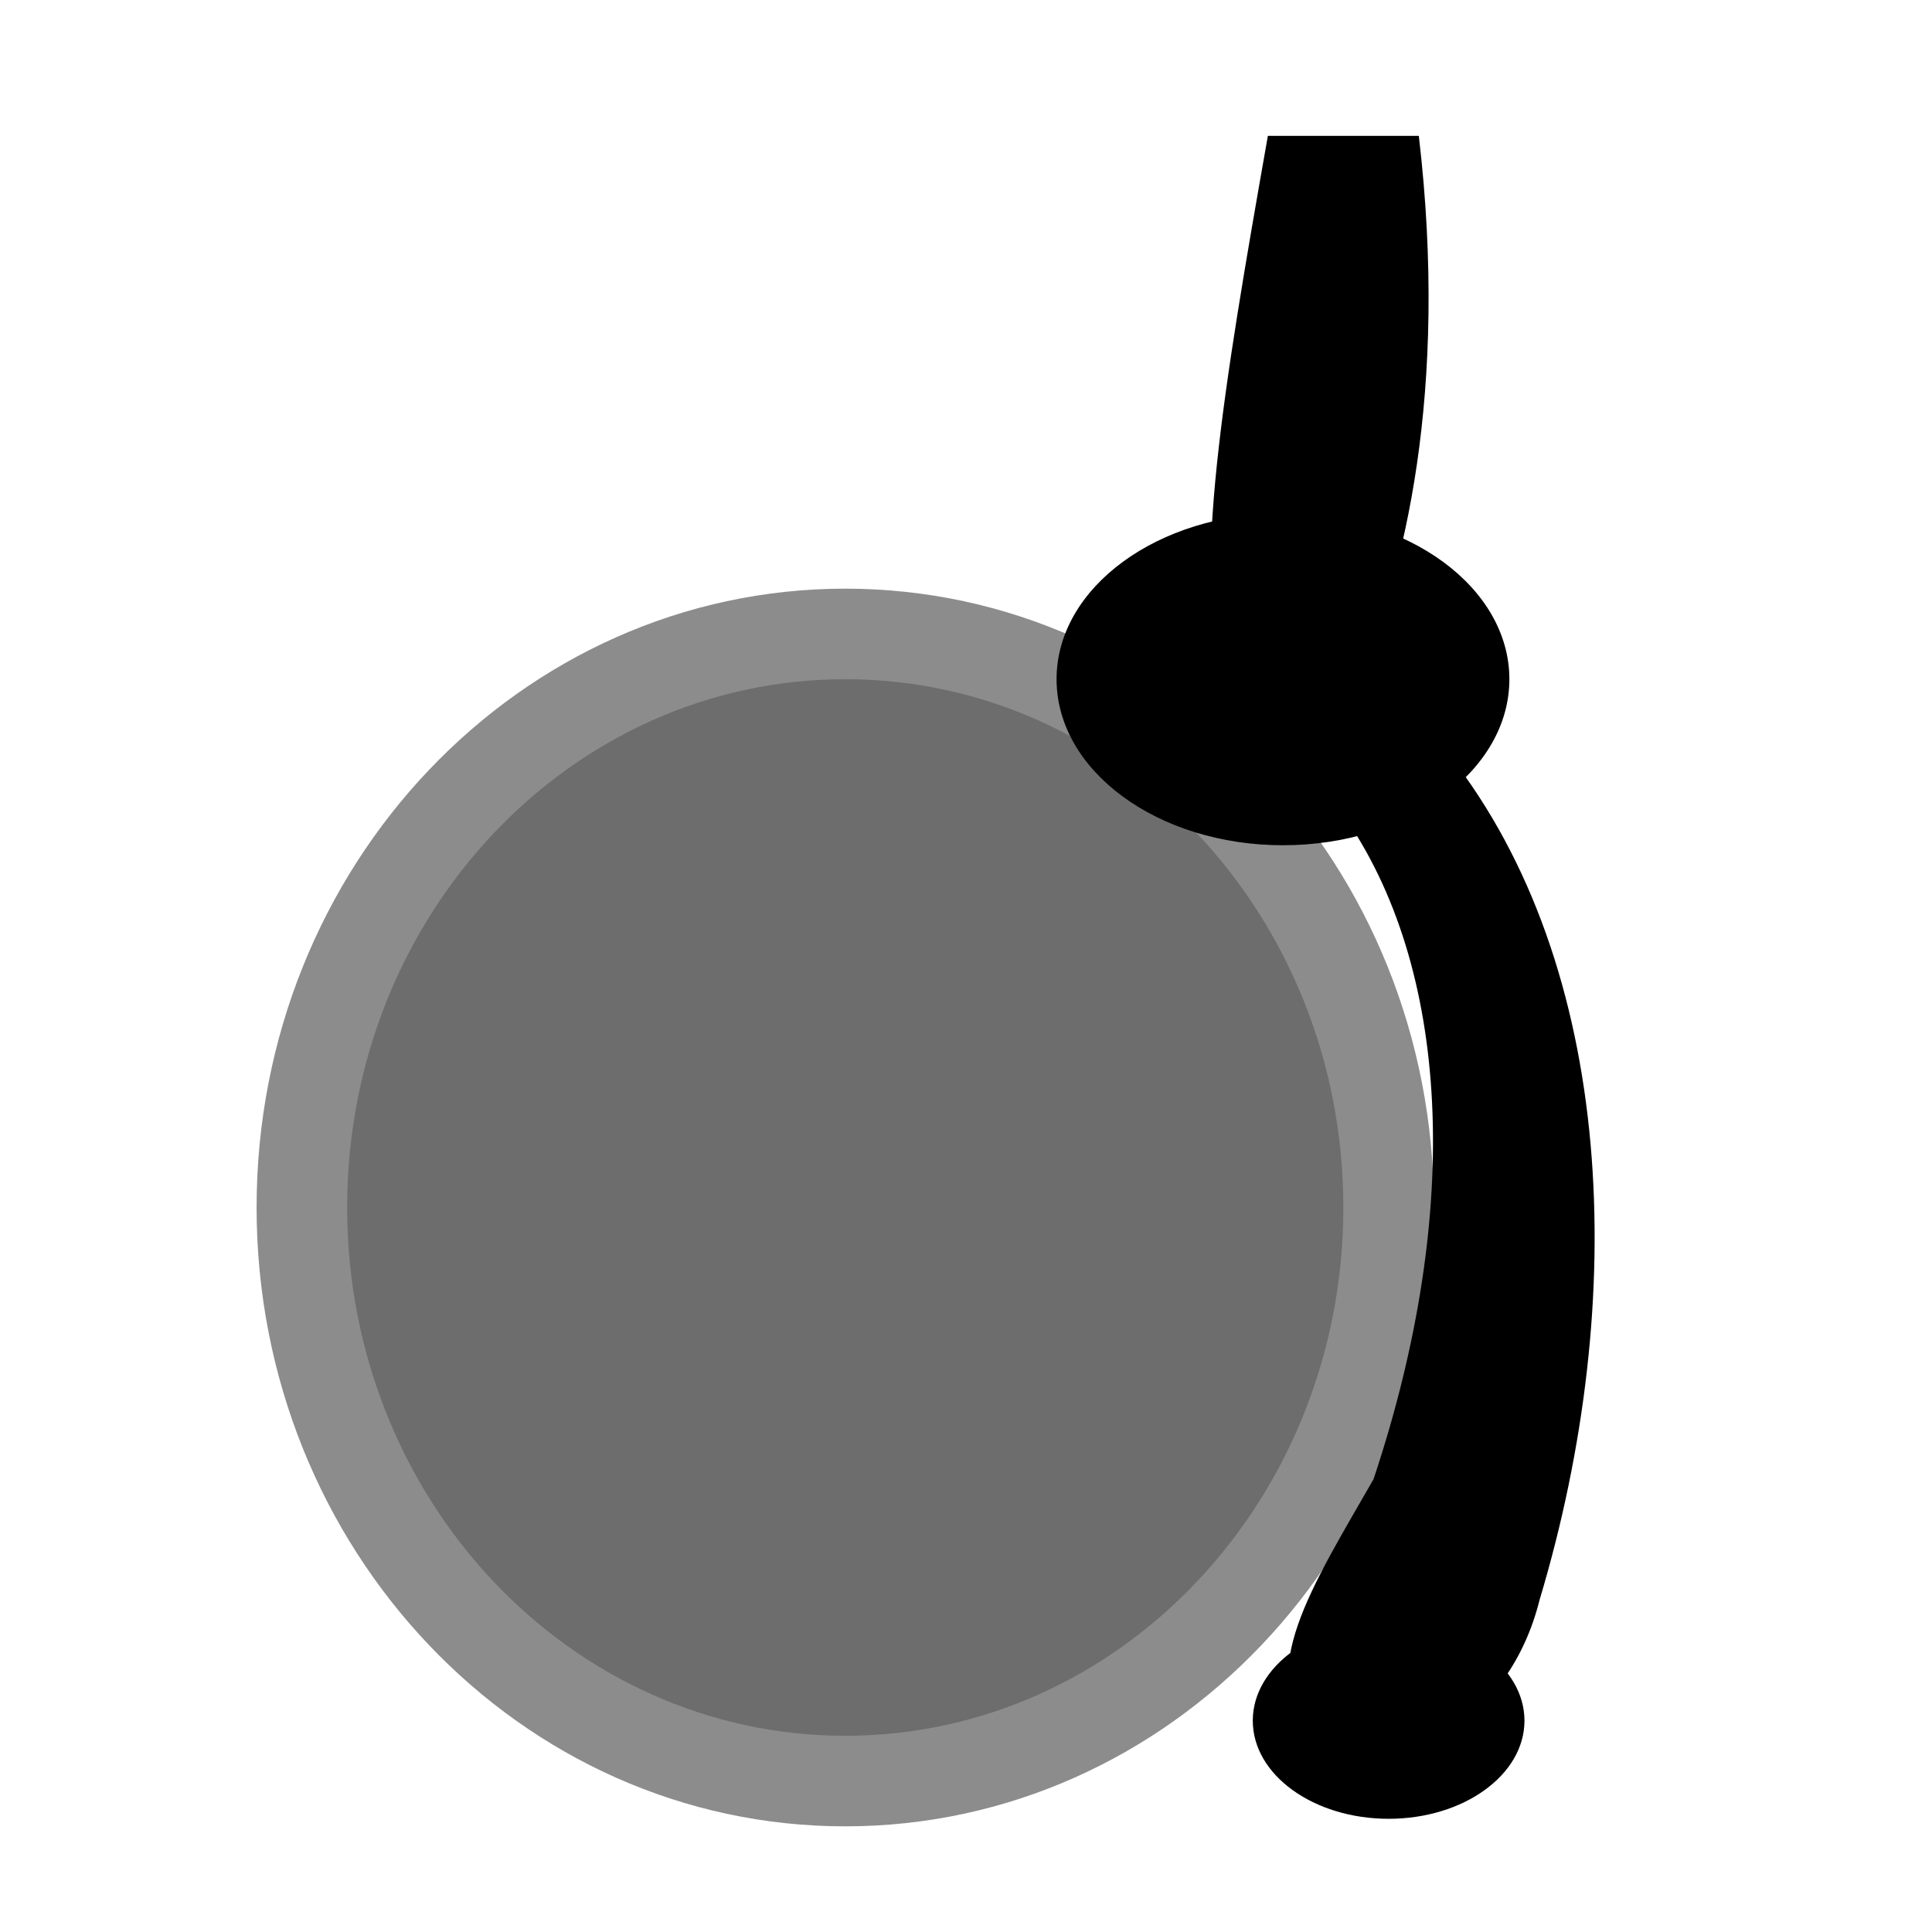
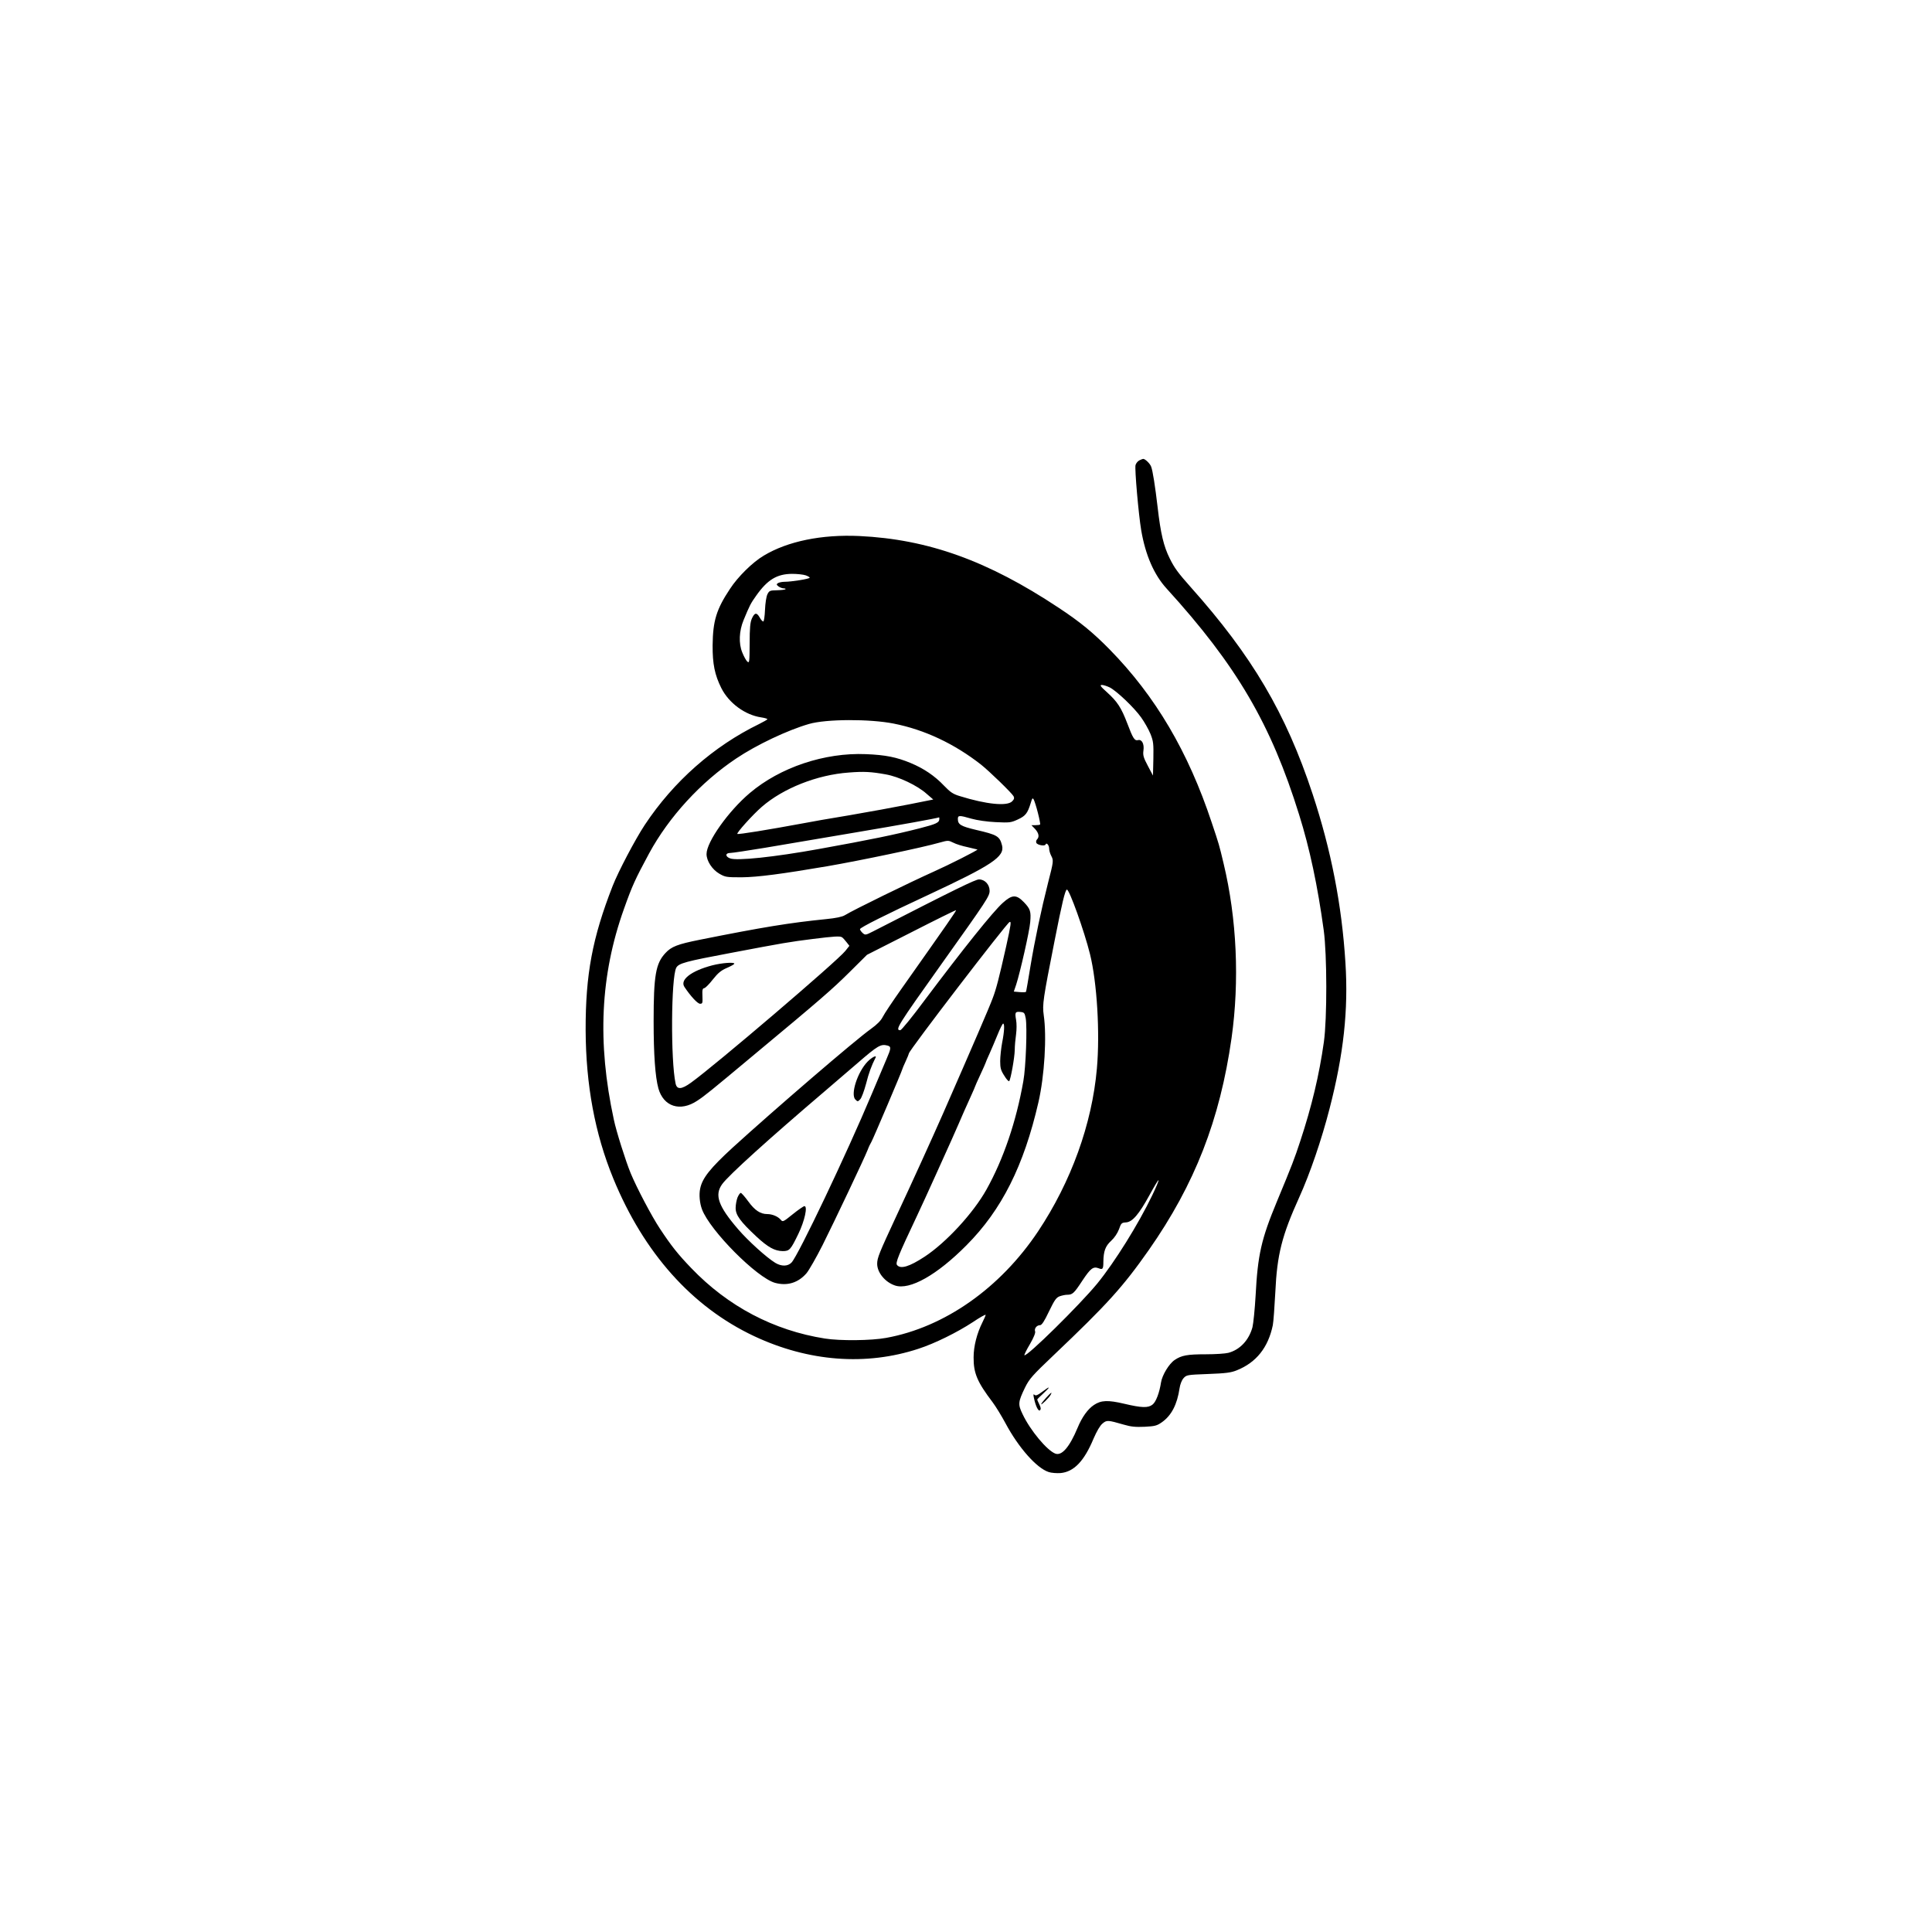
- <svg xmlns="http://www.w3.org/2000/svg" width="200" height="200" viewBox="0 0 256 256">
-   <ellipse fill="currentColor" fill-opacity="0.45" cx="112" cy="160" rx="78" ry="82" />
-   <ellipse fill="currentColor" fill-opacity="0.22" cx="112" cy="160" rx="66" ry="70" />
-   <ellipse fill="currentColor" cx="170" cy="90" rx="30" ry="22" />
-   <path fill="currentColor" d="M 192 100 C 214 128 216 172 204 212 C 200 228 186 236 174 230 C 166 222 174 210 182 196 C 194 160 192 128 178 108 C 174 100 184 95 192 100 Z" />
-   <ellipse fill="currentColor" cx="184" cy="228" rx="18" ry="13" />
-   <path fill="currentColor" d="M 168 18 L 188 18 C 192 52 186 76 180 90 L 162 90 C 158 76 162 52 168 18 Z" />
+ <svg xmlns="http://www.w3.org/2000/svg" version="1.0" width="800" height="800" viewBox="0 0 800 800" preserveAspectRatio="xMidYMid meet">
+   <g transform="translate(186.3023,626.5082) scale(0.054773,-0.054773)" fill="#000000" stroke="none">
+     <path d="M5212 7958 c-12 -6 -25 -22 -29 -36 -7 -30 23 -373 43 -492 32 -188 97 -337 192 -441 529 -581 789 -1024 1002 -1710 80 -255 140 -538 186 -874 25 -183 26 -667 1 -844 -35 -249 -92 -488 -179 -751 -43 -131 -60 -176 -176 -455 -118 -284 -145 -403 -161 -710 -6 -104 -17 -213 -24 -241 -27 -98 -95 -170 -182 -193 -22 -6 -98 -11 -170 -11 -141 0 -184 -8 -236 -43 -43 -29 -94 -114 -103 -169 -12 -78 -38 -148 -64 -168 -33 -27 -83 -25 -214 6 -123 29 -175 27 -229 -9 -47 -31 -91 -93 -124 -173 -61 -146 -119 -213 -168 -195 -63 24 -189 175 -247 297 -37 76 -35 93 18 203 33 66 54 90 217 245 403 383 522 514 719 795 347 496 537 983 625 1601 61 433 40 903 -60 1320 -34 143 -34 143 -90 310 -178 536 -425 955 -772 1309 -125 127 -223 208 -387 316 -534 354 -984 516 -1505 541 -283 13 -541 -39 -722 -148 -85 -50 -197 -161 -256 -252 -103 -155 -129 -242 -131 -426 -1 -141 16 -224 66 -324 57 -113 179 -203 301 -221 26 -4 47 -10 47 -14 0 -3 -28 -19 -62 -36 -345 -168 -647 -434 -865 -763 -72 -109 -200 -352 -243 -462 -153 -392 -205 -668 -204 -1090 2 -415 70 -782 209 -1121 231 -563 595 -971 1065 -1192 411 -193 846 -226 1243 -95 123 40 291 123 410 201 53 36 97 60 97 55 0 -5 -11 -30 -24 -56 -42 -84 -67 -181 -67 -265 -1 -120 28 -187 144 -340 24 -32 68 -104 98 -160 98 -183 234 -337 325 -367 20 -7 61 -10 90 -8 101 9 179 90 250 261 24 55 48 97 67 113 33 28 40 27 162 -8 54 -16 89 -19 157 -16 78 4 93 8 130 34 73 51 116 135 134 257 4 28 16 60 29 75 23 26 26 27 187 33 134 5 173 10 217 28 147 59 237 172 272 341 5 25 13 137 19 250 13 284 50 428 180 715 82 181 170 438 230 672 106 410 143 745 120 1103 -27 435 -108 851 -248 1275 -202 612 -458 1045 -922 1565 -95 107 -122 143 -158 216 -46 92 -69 188 -92 389 -18 154 -37 277 -49 306 -9 24 -47 60 -61 58 -3 0 -15 -5 -28 -11z m-2523 -869 c17 -6 31 -14 31 -18 0 -9 -138 -31 -190 -31 -19 0 -42 -5 -50 -10 -13 -9 -12 -12 4 -25 11 -8 29 -15 40 -15 10 0 16 -3 13 -6 -4 -4 -32 -7 -64 -8 -54 -1 -59 -3 -73 -31 -8 -17 -16 -67 -18 -117 -2 -49 -8 -88 -13 -88 -6 0 -18 13 -27 30 -23 40 -38 38 -59 -7 -13 -30 -17 -70 -17 -190 -1 -141 -2 -150 -18 -136 -9 8 -26 39 -38 69 -28 68 -24 162 10 244 45 109 53 126 96 186 85 120 156 163 270 164 39 0 85 -5 103 -11z m2300 -848 c53 -28 184 -152 237 -227 25 -35 56 -90 70 -124 22 -56 24 -72 22 -188 l-3 -127 -39 74 c-33 62 -38 80 -33 116 7 49 -12 86 -41 78 -26 -6 -38 12 -81 126 -46 120 -75 165 -155 237 -49 44 -55 54 -37 54 12 0 39 -9 60 -19z m-1634 -273 c233 -46 458 -152 660 -310 63 -50 232 -214 246 -239 7 -14 5 -23 -11 -39 -38 -38 -194 -23 -396 40 -50 15 -71 29 -118 78 -71 75 -154 131 -253 172 -106 44 -189 61 -338 67 -313 13 -649 -100 -878 -294 -162 -137 -327 -370 -327 -461 0 -52 42 -117 97 -149 45 -26 54 -27 168 -27 121 1 304 25 650 84 244 42 722 142 846 178 65 18 67 18 104 0 20 -11 69 -26 108 -34 39 -9 73 -17 75 -18 4 -5 -220 -118 -328 -166 -178 -80 -609 -290 -675 -331 -20 -12 -68 -22 -140 -29 -277 -28 -475 -60 -955 -156 -170 -34 -216 -52 -261 -101 -73 -78 -89 -169 -89 -514 0 -254 12 -421 36 -509 39 -138 165 -179 294 -93 59 39 96 69 430 348 504 419 592 496 719 622 l134 133 335 170 c184 94 336 169 338 167 4 -3 -58 -92 -418 -602 -62 -88 -123 -179 -135 -203 -15 -30 -43 -58 -90 -92 -115 -81 -731 -611 -1045 -897 -169 -155 -230 -231 -246 -310 -10 -46 -4 -110 14 -158 61 -161 415 -517 552 -555 92 -25 175 0 238 73 19 23 74 119 121 212 91 182 315 654 341 720 8 22 21 49 28 60 12 19 234 542 234 550 0 3 11 29 25 59 14 30 25 58 25 61 0 21 739 985 761 993 14 6 11 -17 -26 -185 -54 -240 -75 -322 -102 -392 -25 -68 -148 -353 -375 -871 -78 -177 -234 -521 -353 -775 -130 -280 -145 -316 -145 -361 0 -66 60 -139 135 -164 111 -37 317 79 540 304 267 268 434 602 544 1081 46 200 64 498 40 660 -11 79 -5 120 82 560 56 285 80 385 93 388 18 4 132 -314 175 -488 53 -214 76 -594 52 -865 -37 -420 -195 -856 -444 -1230 -287 -430 -708 -726 -1149 -806 -113 -21 -349 -23 -463 -5 -387 61 -733 243 -1010 532 -102 106 -151 168 -237 298 -63 95 -175 308 -222 421 -37 90 -109 317 -127 405 -126 583 -102 1091 76 1590 64 180 85 225 191 422 150 276 390 538 658 717 155 104 388 214 550 261 130 38 460 39 641 3z m-60 -384 c98 -17 239 -84 309 -147 l50 -43 -185 -37 c-101 -20 -303 -57 -449 -82 -146 -24 -301 -51 -345 -60 -270 -50 -497 -87 -502 -81 -8 7 116 145 184 204 162 141 419 243 659 260 114 9 168 6 279 -14z m1150 -291 c12 -46 19 -85 17 -88 -3 -3 -19 -5 -36 -5 l-30 0 27 -28 c28 -30 35 -60 16 -79 -7 -7 -9 -18 -6 -26 6 -17 65 -28 70 -13 6 18 27 -5 27 -30 0 -14 7 -39 16 -56 18 -35 18 -40 -24 -203 -52 -205 -100 -432 -133 -630 -17 -104 -32 -192 -34 -195 -2 -3 -23 -4 -47 -2 l-45 4 18 53 c29 89 101 405 106 472 7 81 1 100 -48 151 -57 59 -89 58 -159 -5 -75 -67 -298 -346 -594 -740 -91 -123 -173 -223 -181 -223 -42 0 -23 31 313 503 342 480 362 510 362 551 0 47 -36 86 -80 86 -27 0 -173 -71 -803 -394 -55 -28 -58 -28 -77 -11 -11 10 -20 23 -20 29 0 12 200 112 510 256 491 229 585 292 564 377 -18 70 -35 80 -199 118 -113 27 -135 40 -135 82 0 28 10 29 103 2 43 -12 117 -23 183 -26 104 -5 115 -4 167 20 59 27 74 47 98 125 11 37 14 41 23 25 5 -10 20 -55 31 -100z m-745 -45 c0 -29 -22 -39 -150 -72 -193 -49 -367 -85 -760 -156 -337 -61 -622 -91 -672 -71 -38 14 -37 41 1 41 16 0 134 18 262 39 129 22 434 74 679 115 356 60 616 107 638 115 1 1 2 -5 2 -11z m-735 -896 c6 -4 21 -20 33 -36 l22 -28 -31 -39 c-59 -75 -987 -867 -1167 -996 -72 -52 -106 -53 -116 -6 -38 175 -34 801 5 875 18 34 70 48 411 112 406 77 441 83 623 106 160 20 206 23 220 12z m1388 -612 c12 -66 1 -371 -18 -475 -54 -307 -151 -591 -279 -820 -99 -177 -303 -399 -467 -507 -116 -76 -182 -96 -209 -63 -13 16 10 73 148 365 30 63 97 210 149 325 52 116 104 230 115 255 11 25 35 79 53 120 30 71 44 101 101 228 13 29 24 54 24 56 0 2 18 43 40 90 22 47 40 88 40 90 0 3 13 33 29 68 16 35 43 100 62 146 18 45 37 82 41 82 12 0 10 -57 -7 -143 -8 -43 -15 -107 -15 -141 0 -52 5 -70 31 -110 16 -27 33 -45 37 -41 11 11 41 177 42 235 0 30 5 84 10 119 5 37 5 83 0 110 -10 56 -6 63 33 59 29 -3 32 -7 40 -48z m-1045 -206 c29 -8 28 -20 -7 -101 -16 -38 -66 -156 -111 -263 -192 -457 -555 -1220 -607 -1276 -28 -30 -76 -31 -123 -3 -66 40 -206 167 -280 253 -152 176 -181 260 -122 342 49 68 356 345 782 708 96 82 204 175 240 206 156 135 177 147 228 134z m2002 -1131 c-105 -219 -284 -506 -416 -668 -134 -163 -535 -558 -551 -542 -2 3 16 41 42 84 29 50 43 86 39 96 -8 21 12 47 37 47 13 0 32 28 68 104 43 89 55 105 82 115 18 6 42 11 55 11 40 0 52 10 114 105 63 95 83 111 125 95 30 -12 35 -5 35 49 1 80 15 119 59 159 25 23 47 56 59 87 16 46 20 50 52 52 49 2 99 61 179 207 35 64 65 115 68 112 3 -2 -18 -53 -47 -113z" />
+     <path d="M1982 4140 c-159 -42 -245 -109 -209 -163 45 -68 99 -127 118 -127 19 0 20 5 18 57 -2 47 0 59 14 61 9 2 38 31 65 66 39 49 62 68 106 87 30 13 56 27 56 32 0 13 -94 6 -168 -13z" />
+     <path d="M3158 3413 c-77 -79 -131 -248 -93 -287 17 -17 19 -17 36 1 11 10 30 63 45 118 21 83 41 137 72 198 11 22 -29 2 -60 -30z" />
+     <path d="M2174 2385 c-7 -19 -14 -54 -14 -79 0 -54 35 -102 156 -215 88 -82 139 -110 200 -111 51 0 60 10 118 130 48 99 72 210 46 210 -6 0 -46 -27 -88 -61 -73 -59 -76 -60 -91 -42 -21 25 -64 43 -102 43 -52 0 -94 28 -143 95 -26 36 -52 65 -57 65 -6 0 -17 -16 -25 -35z" />
+     <path d="M4477 916 c-34 -26 -48 -31 -57 -23 -9 9 -11 4 -5 -23 13 -62 34 -105 46 -93 8 8 7 20 -5 44 -9 18 -16 34 -16 37 0 2 21 24 48 48 56 52 51 57 -11 10z" />
+     <path d="M4506 870 c-20 -22 -36 -43 -36 -47 0 -10 60 49 71 70 15 27 4 20 -35 -23z" />
+   </g>
</svg>
